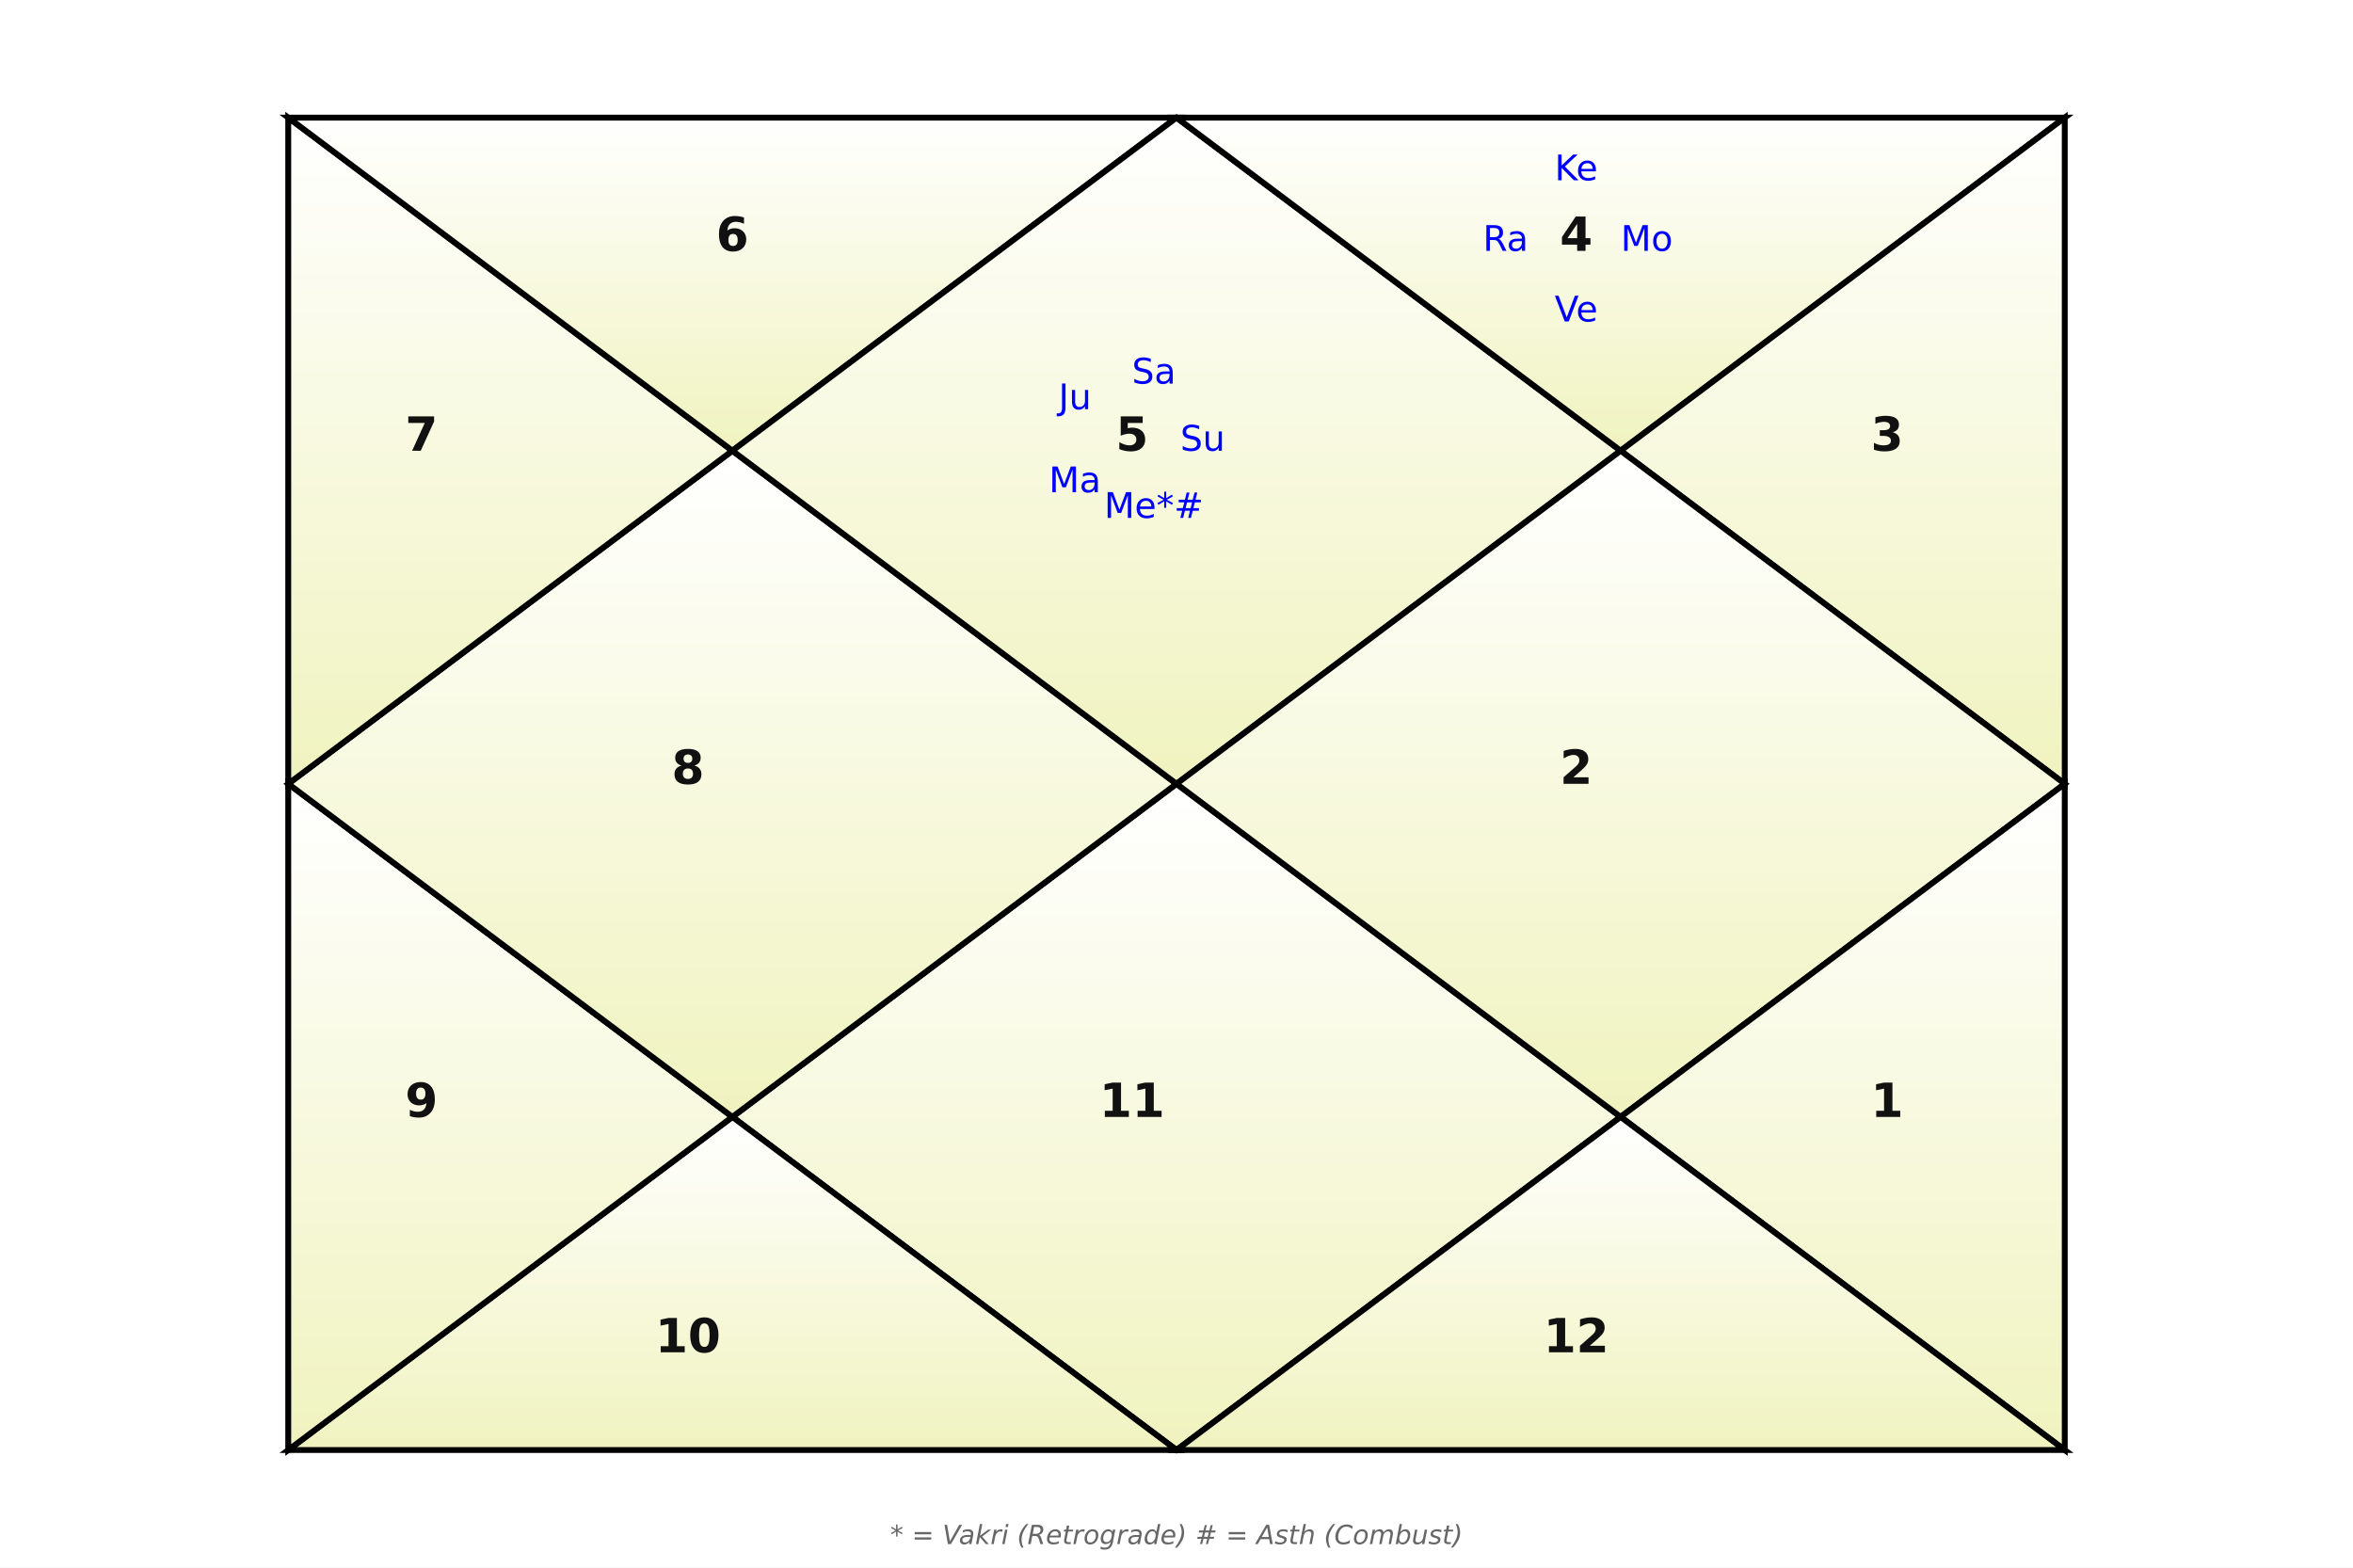
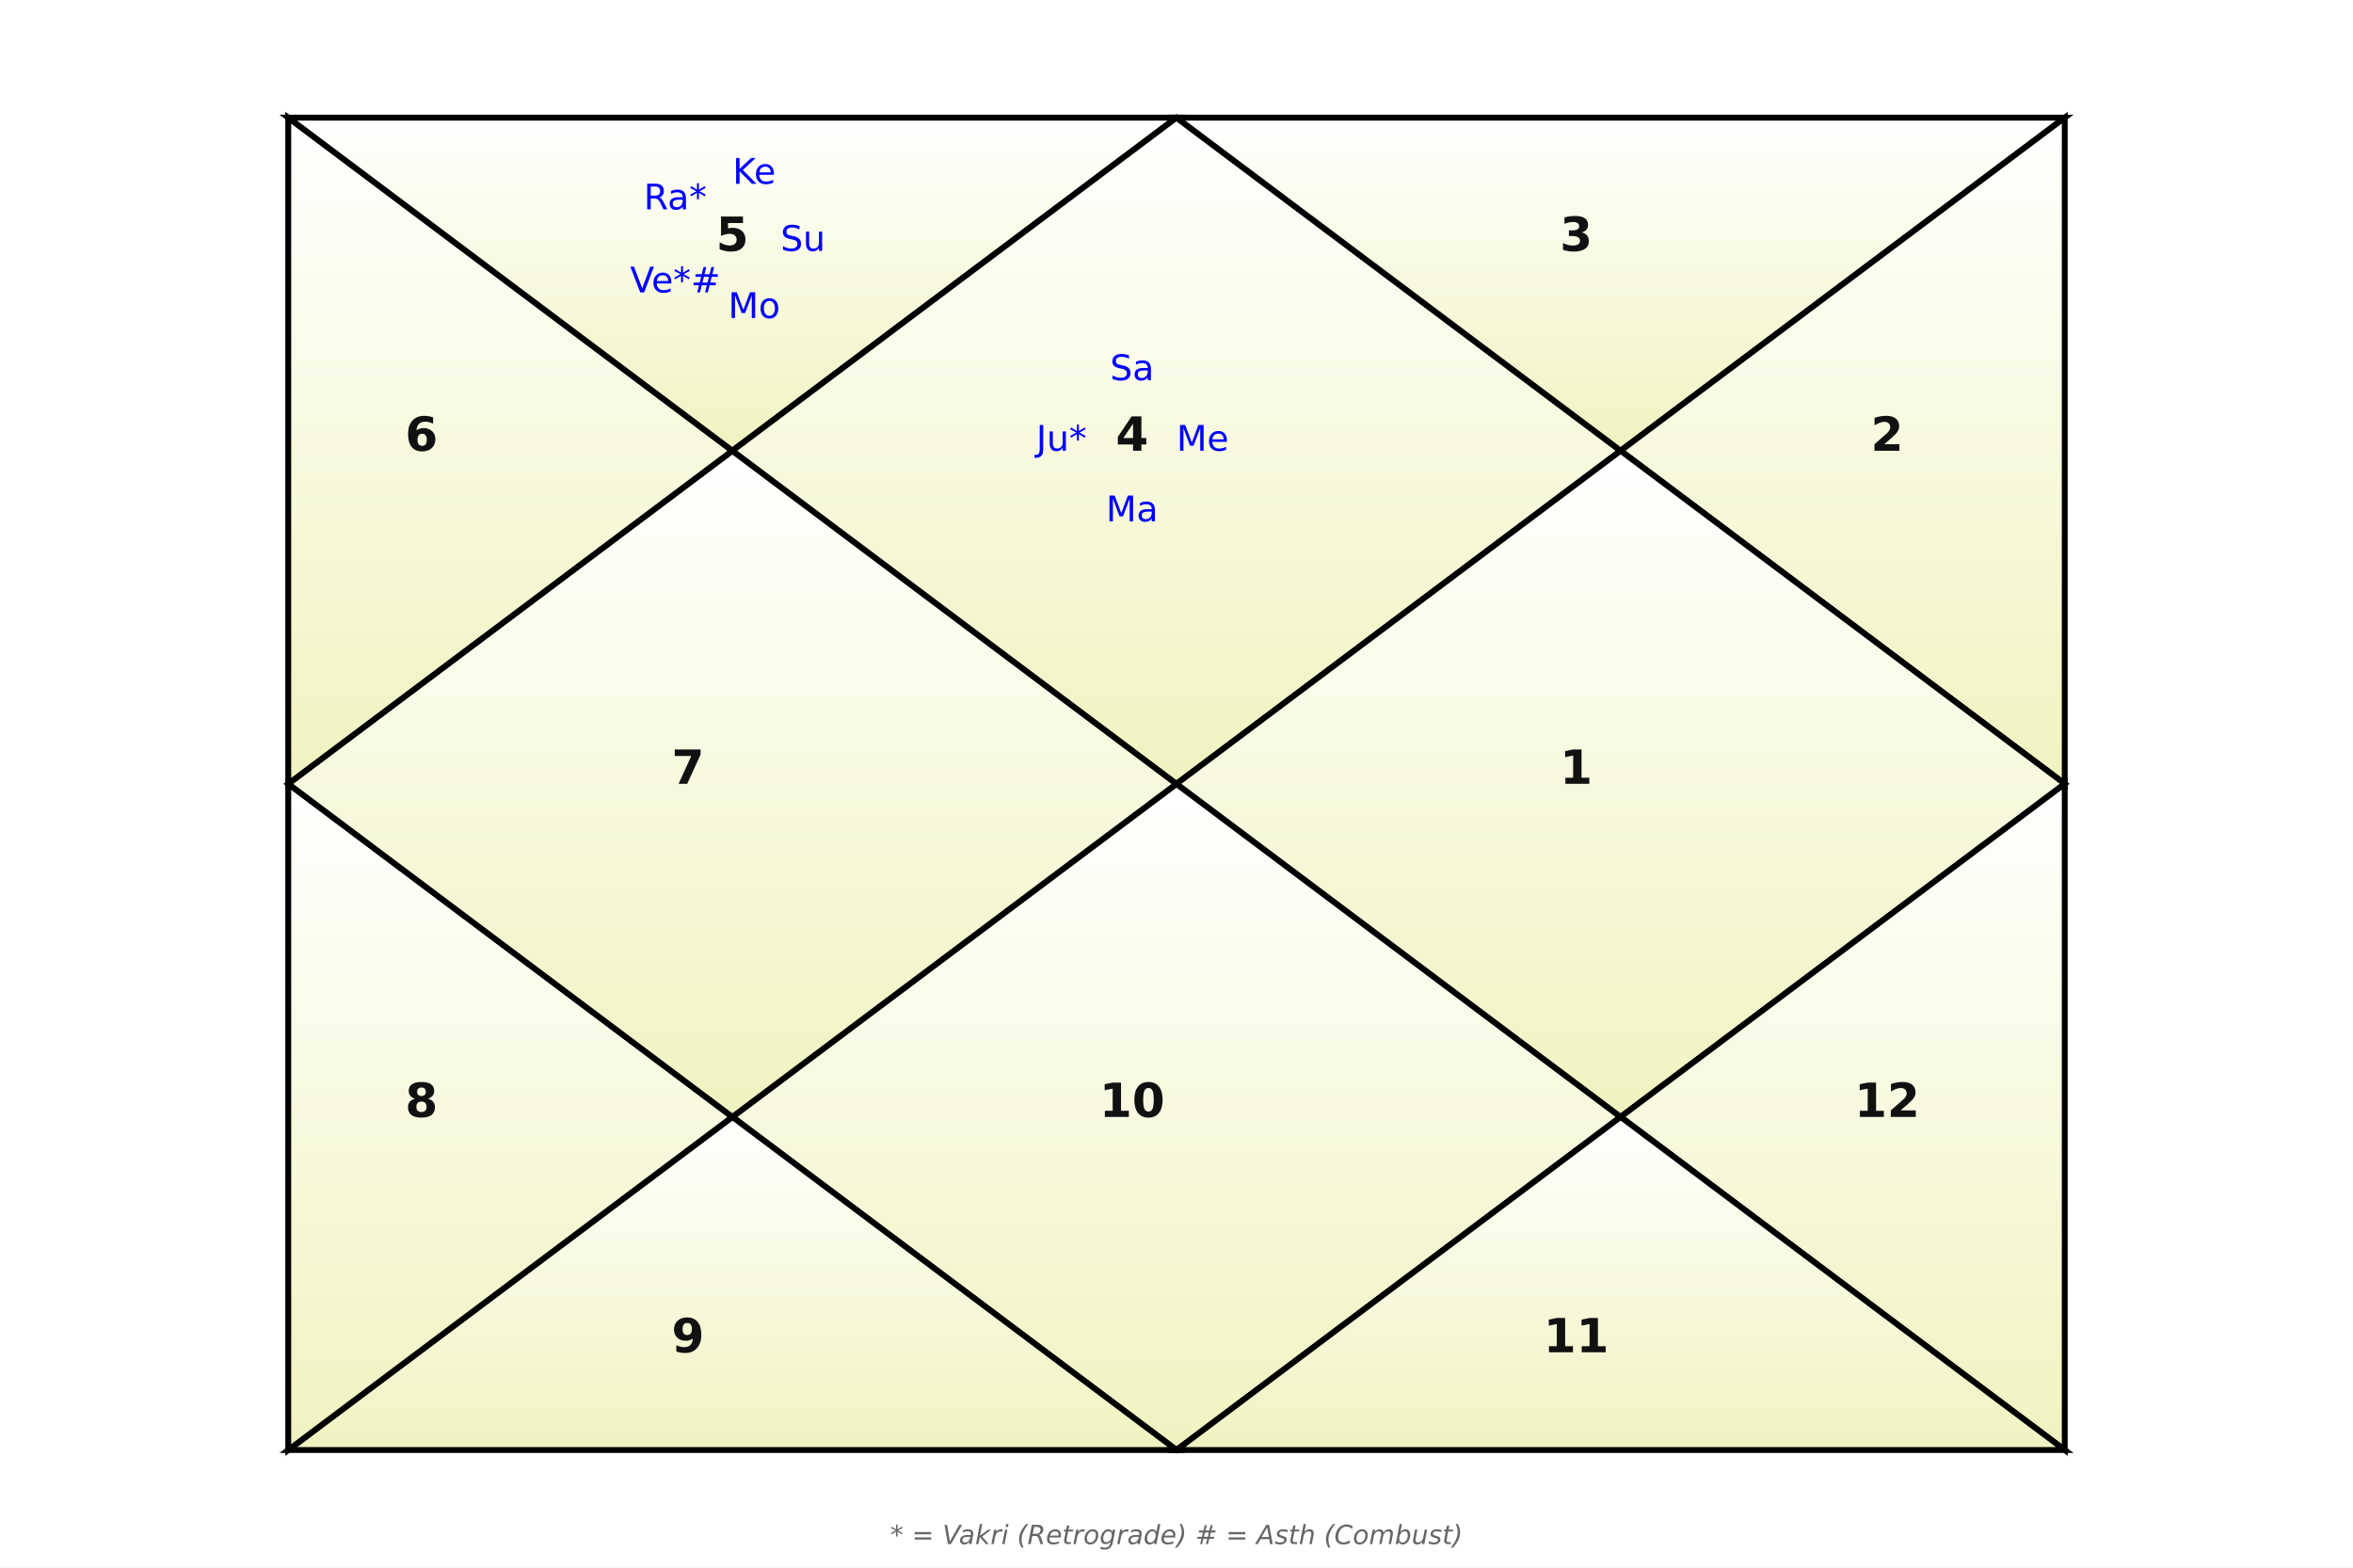
<svg xmlns="http://www.w3.org/2000/svg" baseProfile="full" height="100%" version="1.1" viewBox="0 0 800 533" width="100%">
  <defs>
    <linearGradient id="houseGrad" x1="0" x2="0" y1="0" y2="1">
      <stop offset="0" stop-color="white" />
      <stop offset="1" stop-color="#f0f3bf" />
    </linearGradient>
  </defs>
  <rect fill="white" height="533" width="800" x="0" y="0" />
  <polygon fill="url(#houseGrad)" points="249.0,379.75 400.0,493.0 551.0,379.75 400.0,266.5" stroke="#000" stroke-width="2" />
  <polygon fill="url(#houseGrad)" points="249.0,379.75 98.0,493.0 400.0,493.0" stroke="#000" stroke-width="2" />
  <polygon fill="url(#houseGrad)" points="98.0,266.5 98.0,493.0 249.0,379.75" stroke="#000" stroke-width="2" />
  <polygon fill="url(#houseGrad)" points="98.0,266.5 249.0,379.75 400.0,266.5 249.0,153.25" stroke="#000" stroke-width="2" />
  <polygon fill="url(#houseGrad)" points="98.0,40.0 98.0,266.5 249.0,153.25" stroke="#000" stroke-width="2" />
  <polygon fill="url(#houseGrad)" points="98.0,40.0 249.0,153.25 400.0,40.0" stroke="#000" stroke-width="2" />
  <polygon fill="url(#houseGrad)" points="249.0,153.25 400.0,266.5 551.0,153.25 400.0,40.0" stroke="#000" stroke-width="2" />
  <polygon fill="url(#houseGrad)" points="400.0,40.0 551.0,153.25 702.0,40.0" stroke="#000" stroke-width="2" />
  <polygon fill="url(#houseGrad)" points="551.0,153.25 702.0,266.5 702.0,40.0" stroke="#000" stroke-width="2" />
  <polygon fill="url(#houseGrad)" points="551.0,153.25 400.0,266.5 551.0,379.75 702.0,266.5" stroke="#000" stroke-width="2" />
  <polygon fill="url(#houseGrad)" points="551.0,379.75 702.0,493.0 702.0,266.5" stroke="#000" stroke-width="2" />
  <polygon fill="url(#houseGrad)" points="551.0,379.75 400.0,493.0 702.0,493.0" stroke="#000" stroke-width="2" />
-   <text fill="#111111" font-family="DejaVu Sans, Arial, sans-serif" font-size="16" font-weight="bold" text-anchor="middle" x="384.9" y="153.25">5</text>
-   <text fill="#0000ff" font-family="DejaVu Sans, Arial, sans-serif" font-size="12" text-anchor="middle" x="408.9" y="153.25">Su</text>
-   <text fill="#0000ff" font-family="DejaVu Sans, Arial, sans-serif" font-size="12" text-anchor="middle" x="392.316" y="176.075">Me*#</text>
-   <text fill="#0000ff" font-family="DejaVu Sans, Arial, sans-serif" font-size="12" text-anchor="middle" x="365.484" y="167.357">Ma</text>
-   <text fill="#0000ff" font-family="DejaVu Sans, Arial, sans-serif" font-size="12" text-anchor="middle" x="365.484" y="139.143">Ju</text>
-   <text fill="#0000ff" font-family="DejaVu Sans, Arial, sans-serif" font-size="12" text-anchor="middle" x="392.316" y="130.425">Sa</text>
-   <text fill="#111111" font-family="DejaVu Sans, Arial, sans-serif" font-size="16" font-weight="bold" text-anchor="middle" x="249.0" y="85.3">6</text>
-   <text fill="#111111" font-family="DejaVu Sans, Arial, sans-serif" font-size="16" font-weight="bold" text-anchor="middle" x="143.3" y="153.25">7</text>
-   <text fill="#111111" font-family="DejaVu Sans, Arial, sans-serif" font-size="16" font-weight="bold" text-anchor="middle" x="233.9" y="266.5">8</text>
-   <text fill="#111111" font-family="DejaVu Sans, Arial, sans-serif" font-size="16" font-weight="bold" text-anchor="middle" x="143.3" y="379.75">9</text>
-   <text fill="#111111" font-family="DejaVu Sans, Arial, sans-serif" font-size="16" font-weight="bold" text-anchor="middle" x="233.9" y="459.78">10</text>
-   <text fill="#111111" font-family="DejaVu Sans, Arial, sans-serif" font-size="16" font-weight="bold" text-anchor="middle" x="384.9" y="379.75">11</text>
-   <text fill="#111111" font-family="DejaVu Sans, Arial, sans-serif" font-size="16" font-weight="bold" text-anchor="middle" x="535.9" y="459.78">12</text>
-   <text fill="#111111" font-family="DejaVu Sans, Arial, sans-serif" font-size="16" font-weight="bold" text-anchor="middle" x="641.6" y="379.75">1</text>
-   <text fill="#111111" font-family="DejaVu Sans, Arial, sans-serif" font-size="16" font-weight="bold" text-anchor="middle" x="535.9" y="266.5">2</text>
-   <text fill="#111111" font-family="DejaVu Sans, Arial, sans-serif" font-size="16" font-weight="bold" text-anchor="middle" x="641.6" y="153.25">3</text>
-   <text fill="#111111" font-family="DejaVu Sans, Arial, sans-serif" font-size="16" font-weight="bold" text-anchor="middle" x="535.9" y="85.3">4</text>
-   <text fill="#0000ff" font-family="DejaVu Sans, Arial, sans-serif" font-size="12" text-anchor="middle" x="559.9" y="85.3">Mo</text>
-   <text fill="#0000ff" font-family="DejaVu Sans, Arial, sans-serif" font-size="12" text-anchor="middle" x="535.9" y="109.3">Ve</text>
-   <text fill="#0000ff" font-family="DejaVu Sans, Arial, sans-serif" font-size="12" text-anchor="middle" x="511.9" y="85.3">Ra</text>
-   <text fill="#0000ff" font-family="DejaVu Sans, Arial, sans-serif" font-size="12" text-anchor="middle" x="535.9" y="61.3">Ke</text>
+   <text fill="#111111" font-family="DejaVu Sans, Arial, sans-serif" font-size="16" font-weight="bold" text-anchor="middle" x="384.9" y="153.25">4</text>
+   <text fill="#0000ff" font-family="DejaVu Sans, Arial, sans-serif" font-size="12" text-anchor="middle" x="408.9" y="153.25">Me</text>
+   <text fill="#0000ff" font-family="DejaVu Sans, Arial, sans-serif" font-size="12" text-anchor="middle" x="384.9" y="177.25">Ma</text>
+   <text fill="#0000ff" font-family="DejaVu Sans, Arial, sans-serif" font-size="12" text-anchor="middle" x="360.9" y="153.25">Ju*</text>
+   <text fill="#0000ff" font-family="DejaVu Sans, Arial, sans-serif" font-size="12" text-anchor="middle" x="384.9" y="129.25">Sa</text>
+   <text fill="#111111" font-family="DejaVu Sans, Arial, sans-serif" font-size="16" font-weight="bold" text-anchor="middle" x="249.0" y="85.3">5</text>
+   <text fill="#0000ff" font-family="DejaVu Sans, Arial, sans-serif" font-size="12" text-anchor="middle" x="273.0" y="85.3">Su</text>
+   <text fill="#0000ff" font-family="DejaVu Sans, Arial, sans-serif" font-size="12" text-anchor="middle" x="256.416" y="108.125">Mo</text>
+   <text fill="#0000ff" font-family="DejaVu Sans, Arial, sans-serif" font-size="12" text-anchor="middle" x="229.584" y="99.407">Ve*#</text>
+   <text fill="#0000ff" font-family="DejaVu Sans, Arial, sans-serif" font-size="12" text-anchor="middle" x="229.584" y="71.193">Ra*</text>
+   <text fill="#0000ff" font-family="DejaVu Sans, Arial, sans-serif" font-size="12" text-anchor="middle" x="256.416" y="62.475">Ke</text>
+   <text fill="#111111" font-family="DejaVu Sans, Arial, sans-serif" font-size="16" font-weight="bold" text-anchor="middle" x="143.3" y="153.25">6</text>
+   <text fill="#111111" font-family="DejaVu Sans, Arial, sans-serif" font-size="16" font-weight="bold" text-anchor="middle" x="233.9" y="266.5">7</text>
+   <text fill="#111111" font-family="DejaVu Sans, Arial, sans-serif" font-size="16" font-weight="bold" text-anchor="middle" x="143.3" y="379.75">8</text>
+   <text fill="#111111" font-family="DejaVu Sans, Arial, sans-serif" font-size="16" font-weight="bold" text-anchor="middle" x="233.9" y="459.78">9</text>
+   <text fill="#111111" font-family="DejaVu Sans, Arial, sans-serif" font-size="16" font-weight="bold" text-anchor="middle" x="384.9" y="379.75">10</text>
+   <text fill="#111111" font-family="DejaVu Sans, Arial, sans-serif" font-size="16" font-weight="bold" text-anchor="middle" x="535.9" y="459.78">11</text>
+   <text fill="#111111" font-family="DejaVu Sans, Arial, sans-serif" font-size="16" font-weight="bold" text-anchor="middle" x="641.6" y="379.75">12</text>
+   <text fill="#111111" font-family="DejaVu Sans, Arial, sans-serif" font-size="16" font-weight="bold" text-anchor="middle" x="535.9" y="266.5">1</text>
+   <text fill="#111111" font-family="DejaVu Sans, Arial, sans-serif" font-size="16" font-weight="bold" text-anchor="middle" x="641.6" y="153.25">2</text>
+   <text fill="#111111" font-family="DejaVu Sans, Arial, sans-serif" font-size="16" font-weight="bold" text-anchor="middle" x="535.9" y="85.3">3</text>
  <text fill="#666" font-family="DejaVu Sans" font-size="9" font-style="italic" text-anchor="middle" x="400.0" y="525">* = Vakri (Retrograde)  # = Asth (Combust)</text>
</svg>
